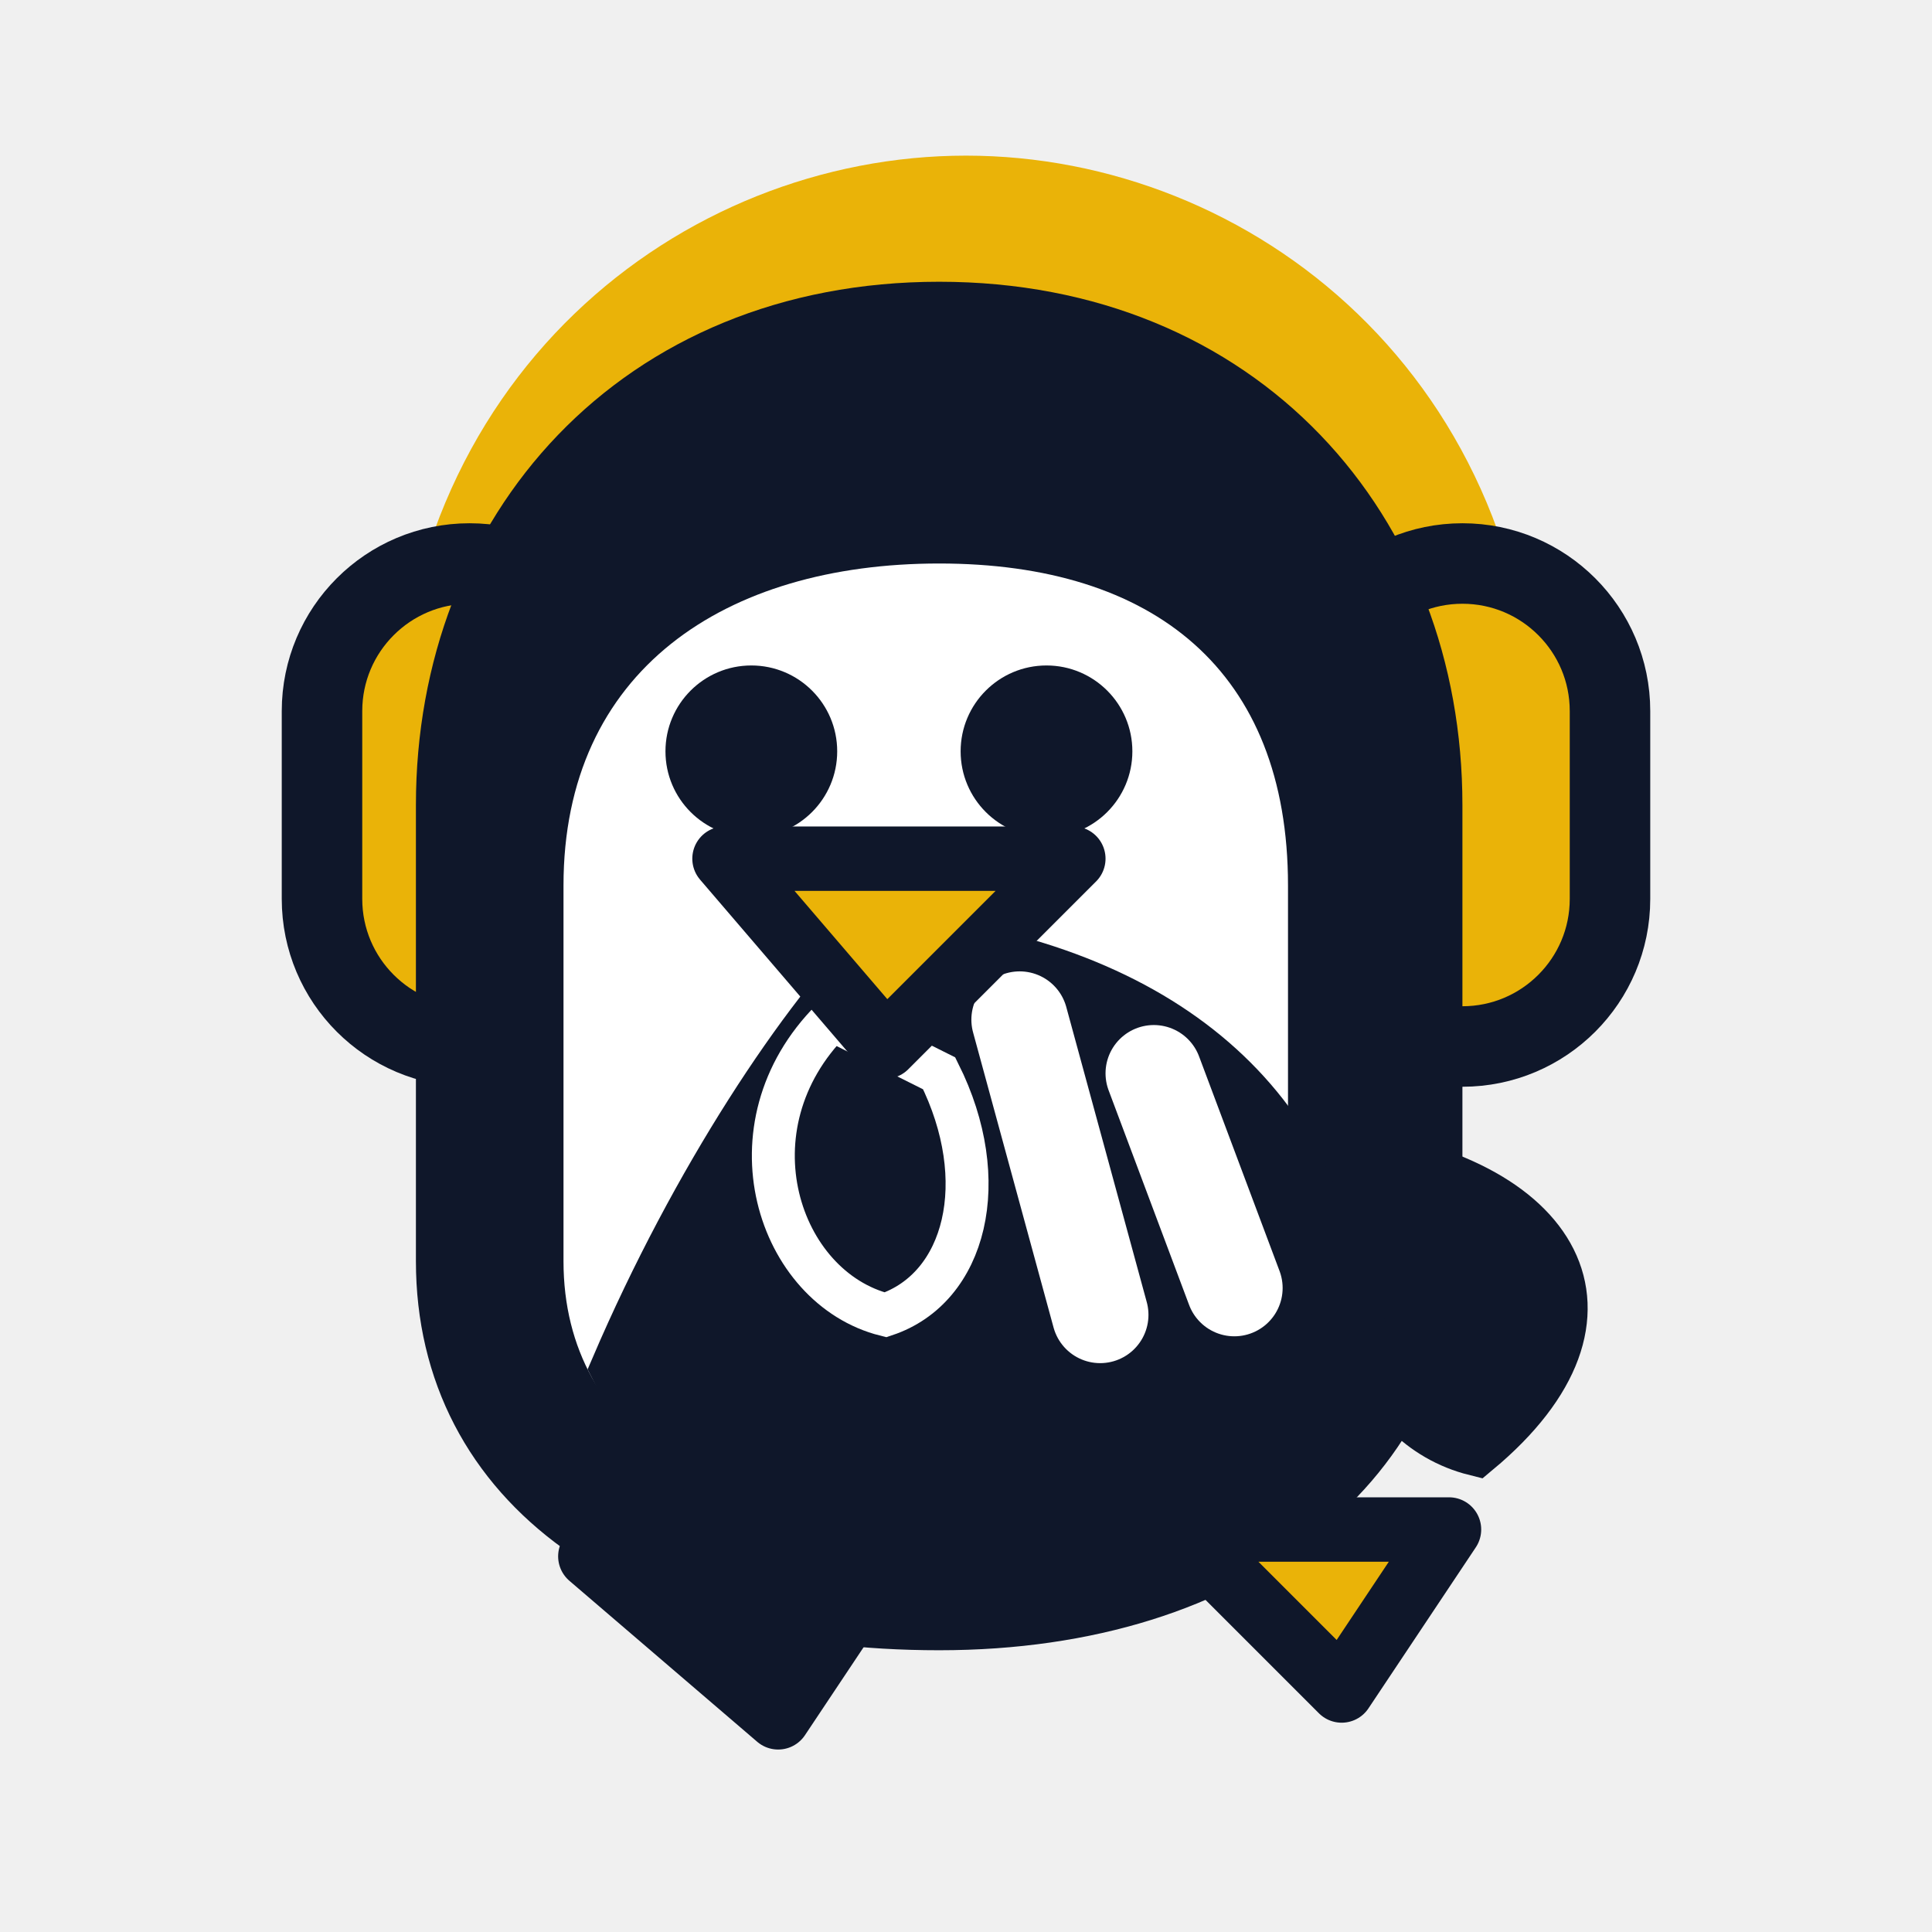
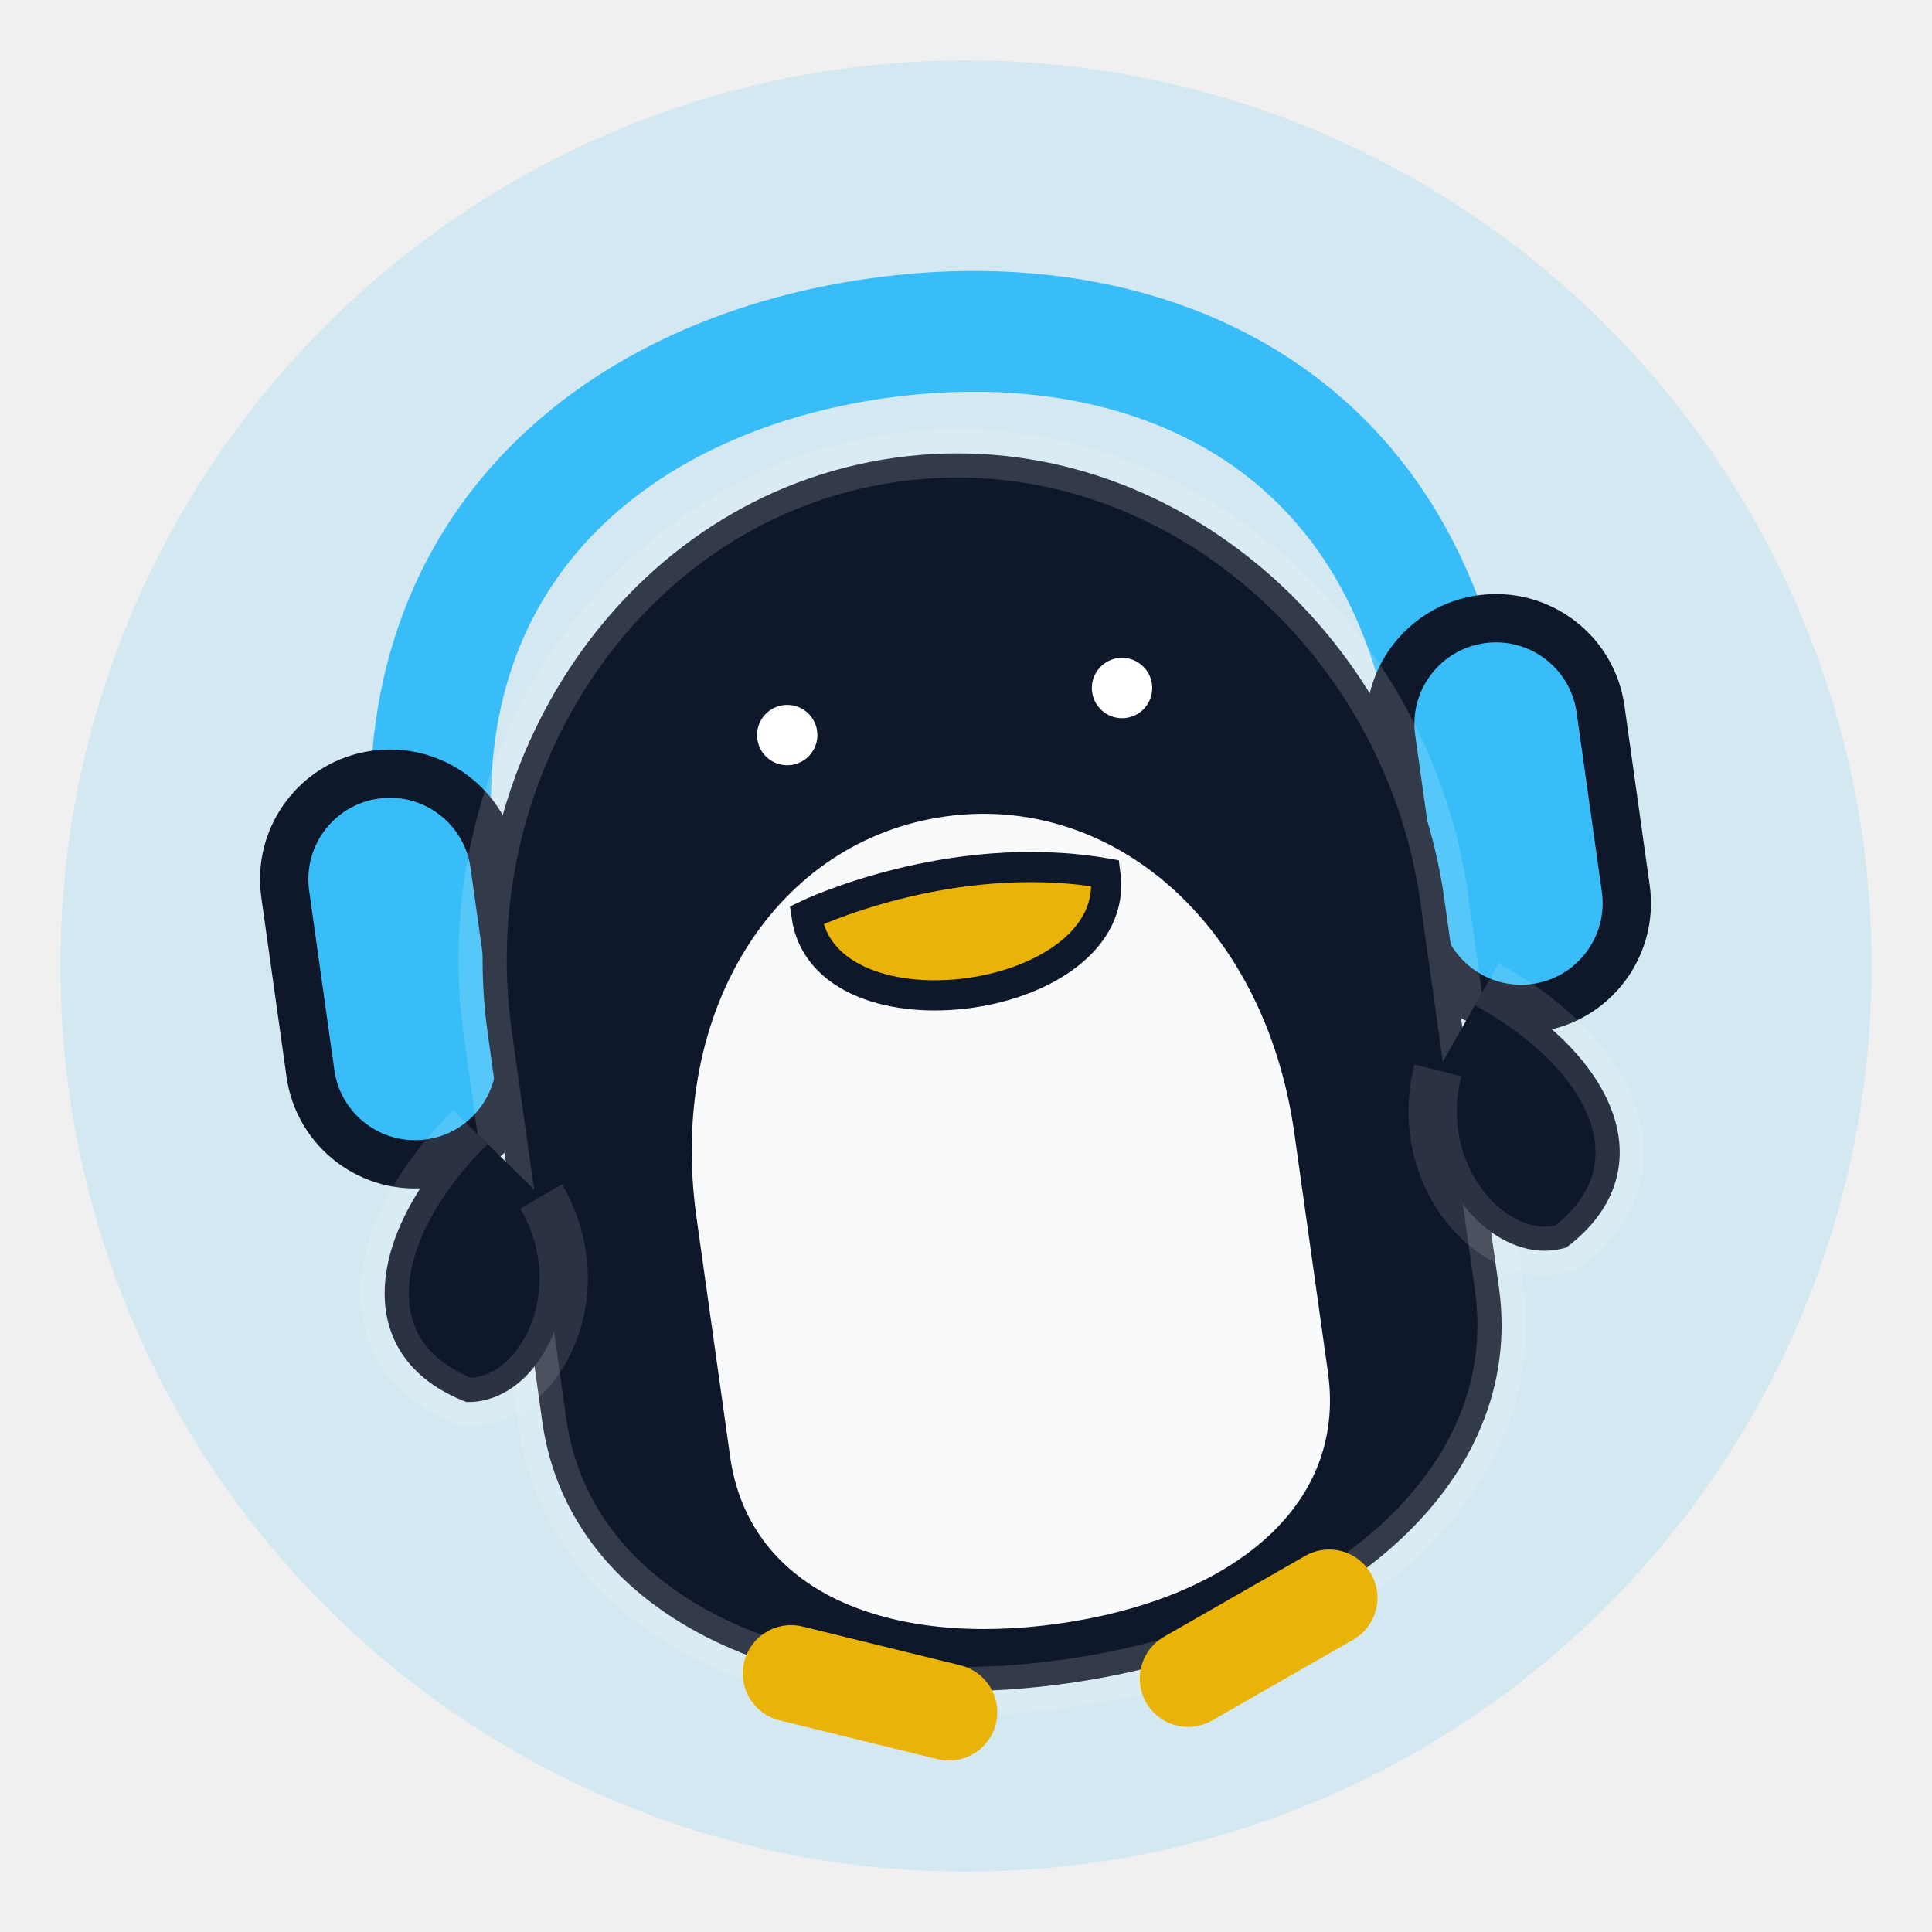
- <svg xmlns="http://www.w3.org/2000/svg" width="36" height="36" viewBox="0 0 36 36" fill="none">
-   <path d="M 9 14 C 9 8 13.5 4.5 18 4.5 C 22.5 4.5 27 8 27 14" stroke="#eab308" stroke-width="3.2" stroke-linecap="round" />
-   <rect x="6" y="10.5" width="5.5" height="9" rx="2.75" fill="#eab308" stroke="#0f172a" stroke-width="1.5" />
-   <rect x="24.5" y="10.5" width="5.5" height="9" rx="2.75" fill="#eab308" stroke="#0f172a" stroke-width="1.5" />
-   <path d="M 17.5 6 C 12 6 8.5 10 8.5 15 V 23.5 C 8.5 27.5 12 30 17.5 30 C 23 30 26.5 27 26.5 23 V 15 C 26.5 10 23 6 17.5 6 Z" fill="#0f172a" stroke="#0f172a" stroke-width="1.5" />
-   <path d="M 25 21.5 C 29 22 30.5 24.5 27.5 27 C 25.5 26.5 24.8 24 25 21.5 Z" fill="#0f172a" stroke="#0f172a" stroke-width="1" />
-   <path d="M 17.5 10.5 C 13.5 10.5 10.5 12.5 10.5 16.5 V 23.5 C 10.5 26.8 13.5 28.5 17.5 28.5 C 21.5 28.5 24 26.8 24 23.5 V 16.5 C 24 12.5 21.5 10.5 17.5 10.5 Z" fill="#ffffff" />
-   <path d="M 16.5 17.5 C 21.5 18 24.5 20.5 25 24.5 C 23.5 27.5 19.5 28.5 16.5 28.5 C 14.5 28.5 12.5 27.5 11.5 25.5 C 13 22 15 19 16.5 17.5 Z" fill="#0f172a" stroke="#0f172a" stroke-width="1" />
-   <path d="M 19 19 L 20.5 24.5" stroke="#ffffff" stroke-width="1.8" stroke-linecap="round" />
-   <path d="M 21.5 20 L 23 24" stroke="#ffffff" stroke-width="1.8" stroke-linecap="round" />
-   <path d="M 15.5 19 C 13.5 21 14.5 24 16.5 24.5 C 18 24 18.5 22 17.5 20 Z" fill="#0f172a" stroke="#ffffff" stroke-width="0.8" />
-   <circle cx="14" cy="14" r="1.6" fill="#0f172a" />
-   <circle cx="19.5" cy="14" r="1.6" fill="#0f172a" />
-   <path d="M 13.5 16 L 20 16 L 16.5 19.5 Z" fill="#eab308" stroke="#0f172a" stroke-width="1.2" stroke-linejoin="round" />
-   <path d="M 11 29 L 14.5 32 L 16.5 29 Z" fill="#0f172a" stroke="#0f172a" stroke-width="1.2" stroke-linejoin="round" />
-   <path d="M 22 28.5 L 25 31.5 L 27 28.5 Z" fill="#eab308" stroke="#0f172a" stroke-width="1.2" stroke-linejoin="round" />
+ <svg xmlns="http://www.w3.org/2000/svg" width="32" height="32" viewBox="0 0 32 32" fill="none">
+   <circle cx="16" cy="16" r="15" fill="#38bdf8" opacity="0.15" />
+   <g transform="rotate(-8 16 16)">
+     <path d="M 7.5 13.5 C 7.5 8 11.5 5.5 16 5.5 C 20.5 5.5 24.5 8 24.5 13.5" stroke="#38bdf8" stroke-width="2" stroke-linecap="round" />
+     <rect x="5" y="11.5" width="3.5" height="6.5" rx="1.75" fill="#38bdf8" stroke="#0f172a" stroke-width="0.8" />
+     <rect x="23.5" y="11.5" width="3.5" height="6.5" rx="1.75" fill="#38bdf8" stroke="#0f172a" stroke-width="0.8" />
+     <path d="M 16 7.5 C 11.5 7.5 8 11.5 8 16 V 22.5 C 8 25.8 11.5 28 16 28 C 20.5 28 24 25.8 24 22.5 V 16 C 24 11.5 20.5 7.5 16 7.5 Z" fill="#0f172a" stroke="rgba(255, 255, 255, 0.15)" stroke-width="0.8" />
+     <path d="M 16 13.5 C 13.2 13.5 11 16 11 19.5 V 23.5 C 11 25.8 13.2 27 16 27 C 18.8 27 21 25.8 21 23.5 V 19.5 C 21 16 18.8 13.5 16 13.5 Z" fill="#f8fafc" />
+     <ellipse cx="13.2" cy="12.5" rx="1.3" ry="1.7" fill="#0f172a" />
+     <circle cx="13.6" cy="11.8" r="0.5" fill="#ffffff" />
+     <ellipse cx="18.8" cy="12.5" rx="1.3" ry="1.7" fill="#0f172a" />
+     <circle cx="19.2" cy="11.8" r="0.5" fill="#ffffff" />
+     <path d="M 13.5 14.8 C 13.5 14.8 16 14 18.5 14.8 C 18.5 17 13.5 17 13.5 14.8 Z" fill="#eab308" stroke="#0f172a" stroke-width="0.5" />
+     <path d="M 7.5 17.5 C 5.5 19 5 21 6.8 22 C 8 22.2 9.2 20.5 8.5 18.8" fill="#0f172a" stroke="rgba(255, 255, 255, 0.12)" stroke-width="0.8" />
+     <path d="M 24.5 17.5 C 26.5 19 27 21 25.2 22 C 24 22.2 22.8 20.5 23.5 18.8" fill="#0f172a" stroke="rgba(255, 255, 255, 0.12)" stroke-width="0.8" />
+     <path d="M 11.5 27.2 L 14 28.2 M 18 28.2 L 20.5 27.2" stroke="#eab308" stroke-width="1.6" stroke-linecap="round" />
+   </g>
</svg>
